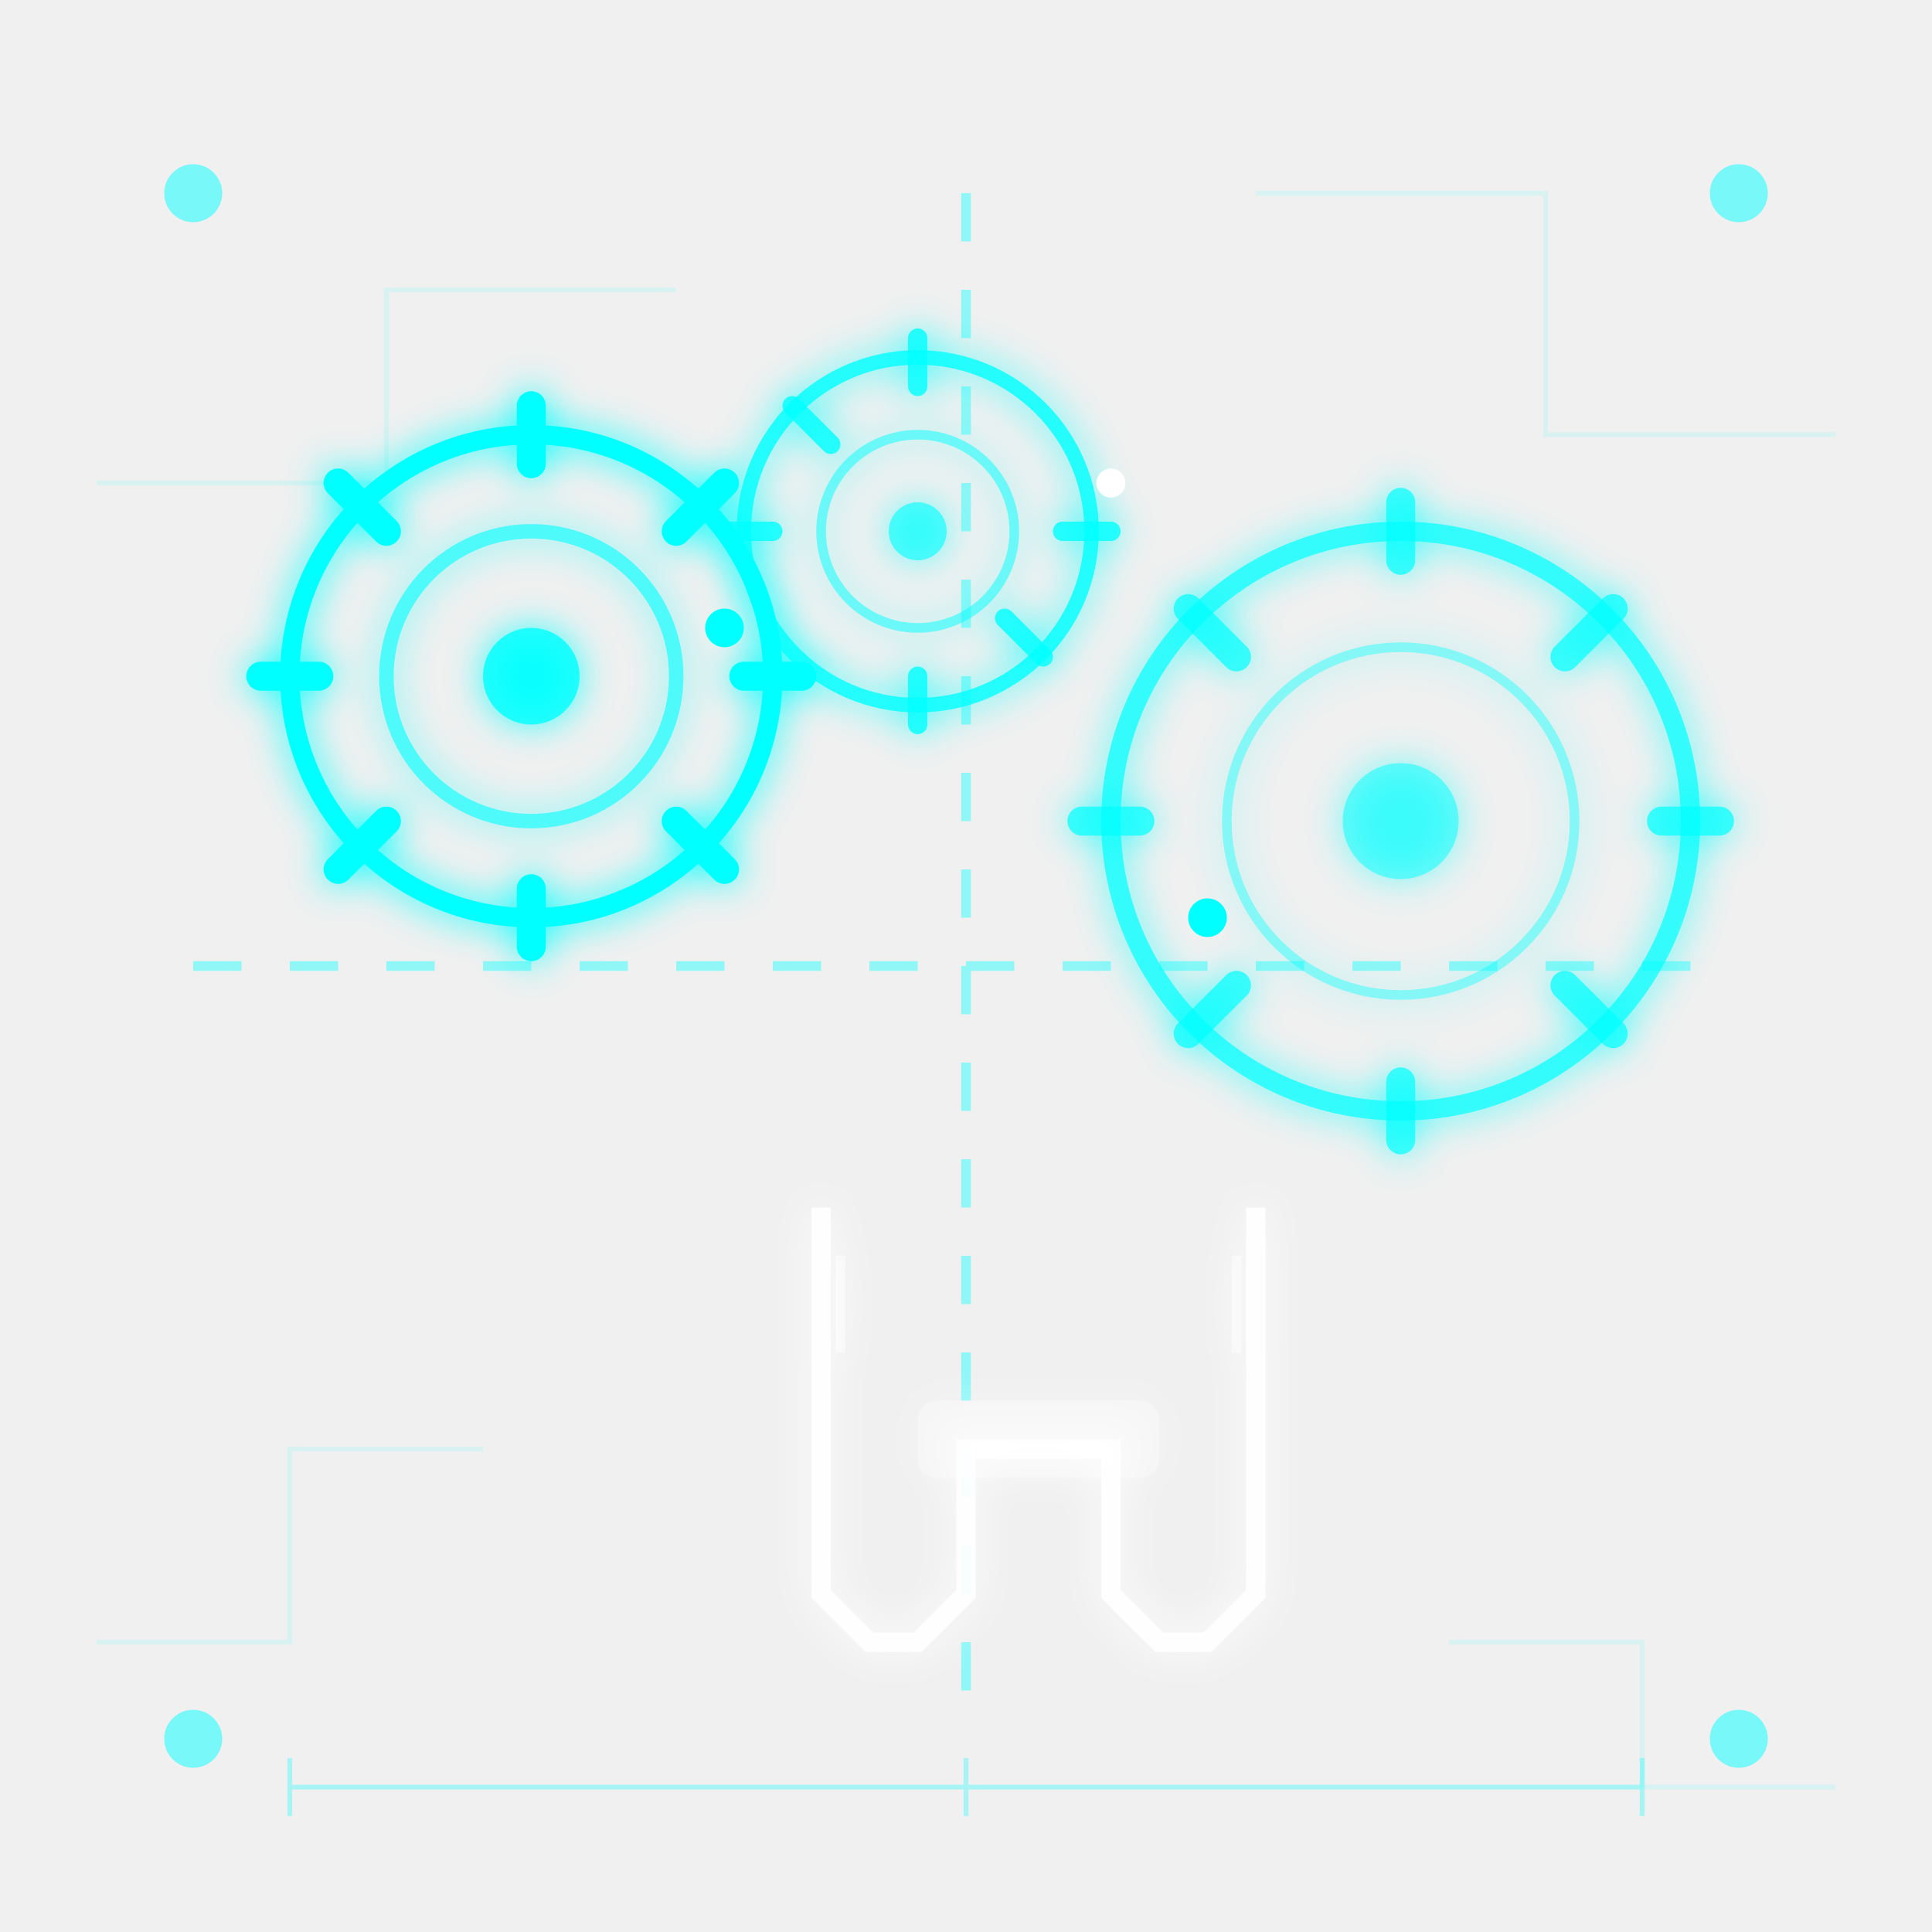
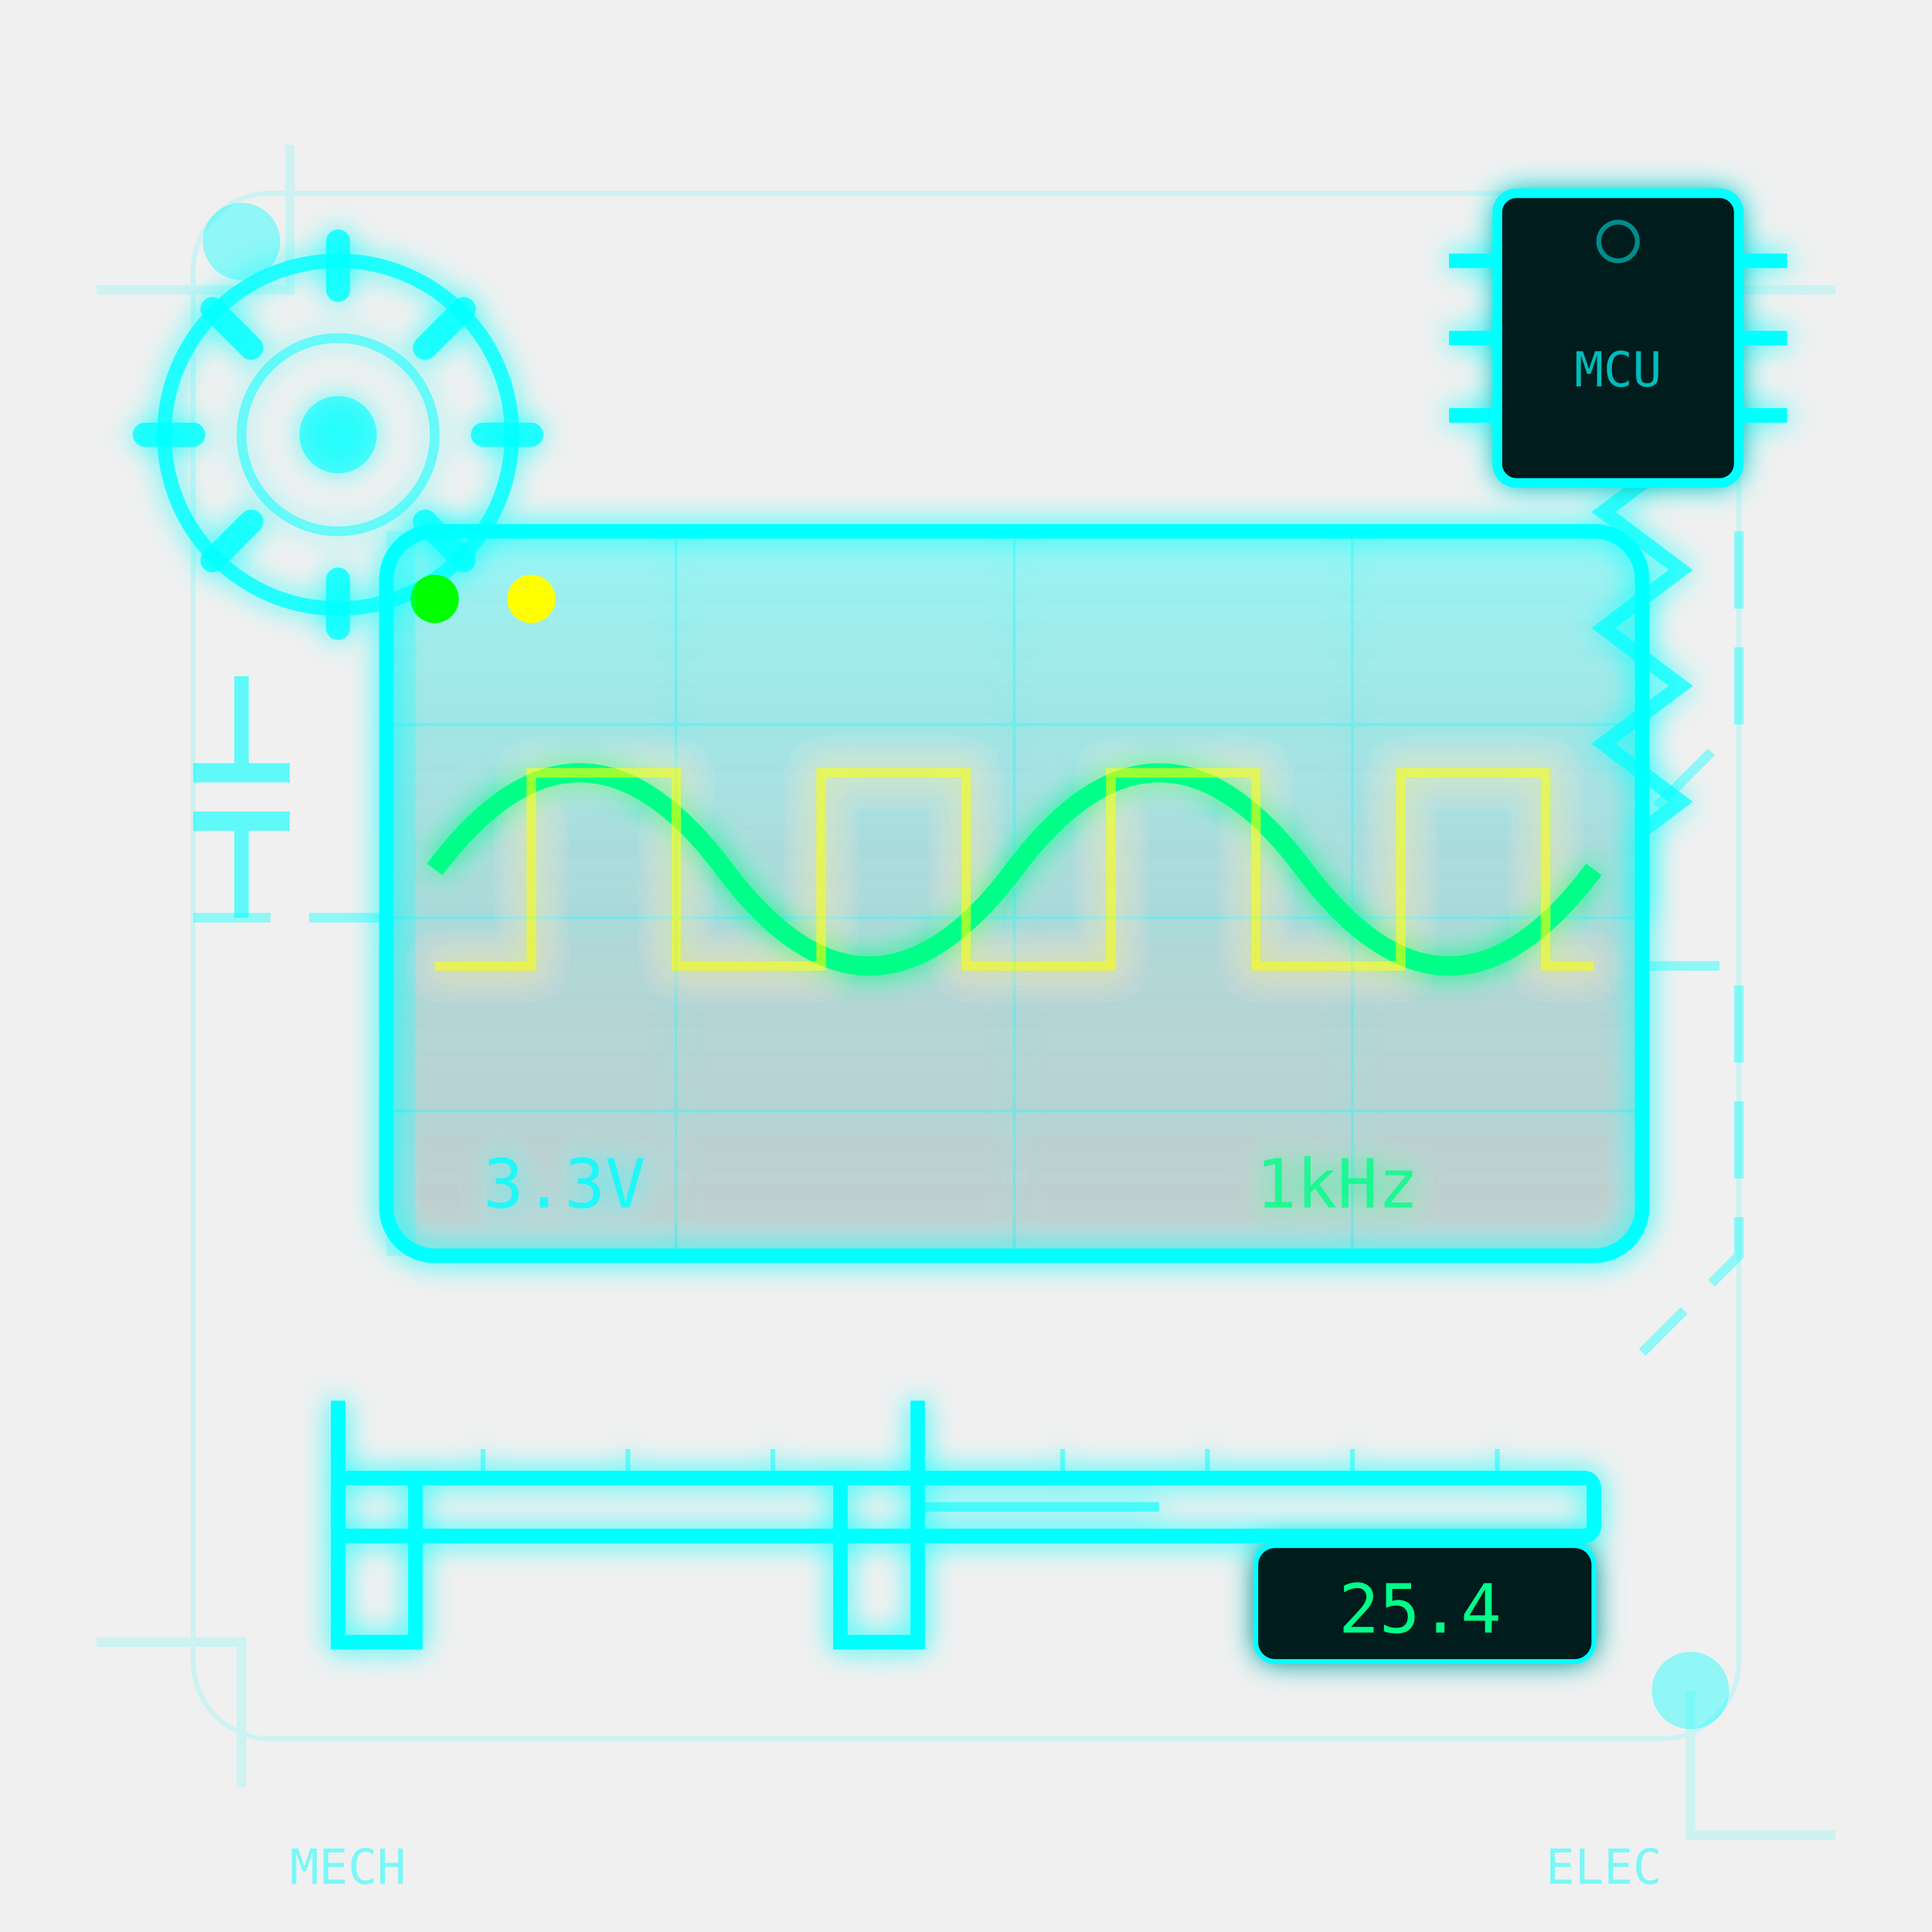
<svg xmlns="http://www.w3.org/2000/svg" width="200" height="200" viewBox="0 0 200 200">
  <defs>
-     <linearGradient id="metalGrad" x1="0%" y1="0%" x2="100%" y2="100%">
-       <stop offset="0%" stop-color="#00ffff" />
-       <stop offset="50%" stop-color="#008B8B" />
-       <stop offset="100%" stop-color="#00ffff" />
+     <linearGradient id="screenGrad" x1="0%" y1="0%" x2="0%" y2="100%">
+       <stop offset="0%" stop-color="#00ffff" stop-opacity="0.2" />
+       <stop offset="100%" stop-color="#004444" stop-opacity="0.1" />
+     </linearGradient>
+     <linearGradient id="pcbGrad" x1="0%" y1="0%" x2="100%" y2="100%">
+       <stop offset="0%" stop-color="#006666" stop-opacity="0.3" />
+       <stop offset="100%" stop-color="#003333" stop-opacity="0.1" />
    </linearGradient>
    <filter id="glow" x="-50%" y="-50%" width="200%" height="200%">
-       <feGaussianBlur in="SourceGraphic" stdDeviation="2" result="blur" />
+       <feGaussianBlur in="SourceGraphic" stdDeviation="1.5" result="blur" />
      <feMerge>
        <feMergeNode in="blur" />
        <feMergeNode in="SourceGraphic" />
      </feMerge>
    </filter>
  </defs>
  <style>
+     @keyframes wave {
+       0% { d: path('M45,90 Q60,70 75,90 T105,90 T135,90 T165,90'); }
+       50% { d: path('M45,90 Q60,110 75,90 T105,90 T135,90 T165,90'); }
+       100% { d: path('M45,90 Q60,70 75,90 T105,90 T135,90 T165,90'); }
+     }
+     @keyframes trace-flow {
+       0% { stroke-dashoffset: 30; }
+       100% { stroke-dashoffset: 0; }
+     }
+     @keyframes pulse { 0%, 100% { opacity: 0.5; } 50% { opacity: 1; } }
+     @keyframes blink { 0%, 100% { opacity: 1; } 50% { opacity: 0.3; } }
    @keyframes gear-spin {
      from { transform: rotate(0deg); }
      to { transform: rotate(360deg); }
    }
-     @keyframes gear-spin-reverse {
-       from { transform: rotate(360deg); }
-       to { transform: rotate(0deg); }
+     @keyframes caliper-measure {
+       0%, 100% { transform: translateX(0); }
+       50% { transform: translateX(5px); }
    }
-     @keyframes wrench-swing {
-       0%, 100% { transform: rotate(-5deg); }
-       50% { transform: rotate(5deg); }
-     }
-     @keyframes pulse {
-       0%, 100% { opacity: 0.6; }
+     @keyframes scan {
+       0% { transform: translateX(-20px); opacity: 0; }
      50% { opacity: 1; }
-     }
-     @keyframes data-flow {
-       0% { stroke-dashoffset: 20; }
-       100% { stroke-dashoffset: 0; }
-     }
-     @keyframes spark {
-       0%, 100% { opacity: 0; transform: scale(0); }
-       50% { opacity: 1; transform: scale(1); }
+       100% { transform: translateX(20px); opacity: 0; }
    }

-     .gear-1 { transform-origin: 55px 70px; animation: gear-spin 4s linear infinite; }
-     .gear-2 { transform-origin: 95px 55px; animation: gear-spin-reverse 4s linear infinite; }
-     .gear-3 { transform-origin: 145px 85px; animation: gear-spin 6s linear infinite; }
-     .wrench { transform-origin: 100px 140px; animation: wrench-swing 2s ease-in-out infinite; }
+     .wave { animation: wave 2s ease-in-out infinite; }
+     .trace { stroke-dasharray: 8, 4; animation: trace-flow 1.5s linear infinite; }
    .pulse { animation: pulse 2s ease-in-out infinite; }
-     .data { stroke-dasharray: 5, 5; animation: data-flow 1s linear infinite; }
-     .spark { animation: spark 1.5s ease-in-out infinite; }
+     .blink { animation: blink 1s ease-in-out infinite; }
+     .gear { transform-origin: 35px 45px; animation: gear-spin 6s linear infinite; }
+     .caliper { animation: caliper-measure 3s ease-in-out infinite; }
+     .scan { animation: scan 2s ease-in-out infinite; }
  </style>
-   <g stroke="#00ffff" stroke-opacity="0.1" stroke-width="0.5">
-     <path d="M10,50 L40,50 L40,30 L70,30" fill="none" />
-     <path d="M130,20 L160,20 L160,45 L190,45" fill="none" />
-     <path d="M10,170 L30,170 L30,150 L50,150" fill="none" />
-     <path d="M150,170 L170,170 L170,185 L190,185" fill="none" />
+   <g fill="none" stroke="#00ffff" stroke-width="1" opacity="0.15">
+     <path d="M10,30 L30,30 L30,15" />
+     <path d="M170,30 L190,30" />
+     <path d="M10,170 L25,170 L25,185" />
+     <path d="M175,175 L175,190 L190,190" />
+     <rect x="20" y="20" width="160" height="160" rx="8" stroke-width="0.5" />
  </g>
-   <g stroke="#00ffff" stroke-width="1" fill="none" opacity="0.4" class="data">
-     <path d="M20,100 L180,100" />
-     <path d="M100,20 L100,180" />
+   <g filter="url(#glow)">
+     <rect x="40" y="55" width="130" height="75" rx="5" fill="url(#screenGrad)" stroke="#00ffff" stroke-width="1.5" />
+     <g stroke="#00ffff" stroke-width="0.3" opacity="0.3">
+       <line x1="40" y1="75" x2="170" y2="75" />
+       <line x1="40" y1="95" x2="170" y2="95" />
+       <line x1="40" y1="115" x2="170" y2="115" />
+       <line x1="70" y1="55" x2="70" y2="130" />
+       <line x1="105" y1="55" x2="105" y2="130" />
+       <line x1="140" y1="55" x2="140" y2="130" />
+     </g>
+     <path d="M45,90 Q60,70 75,90 T105,90 T135,90 T165,90" fill="none" stroke="#00ff88" stroke-width="2" class="wave">
+       <animate attributeName="d" values="M45,90 Q60,65 75,90 T105,90 T135,90 T165,90;                        M45,90 Q60,115 75,90 T105,90 T135,90 T165,90;                        M45,90 Q60,65 75,90 T105,90 T135,90 T165,90" dur="1.5s" repeatCount="indefinite" />
+     </path>
+     <path d="M45,100 L55,100 L55,80 L70,80 L70,100 L85,100 L85,80 L100,80 L100,100 L115,100 L115,80 L130,80 L130,100 L145,100 L145,80 L160,80 L160,100 L165,100" fill="none" stroke="#ffff00" stroke-width="1" opacity="0.6" />
+     <text x="50" y="125" fill="#00ffff" font-family="monospace" font-size="7" opacity="0.8">3.3V</text>
+     <text x="130" y="125" fill="#00ff88" font-family="monospace" font-size="7" opacity="0.8">1kHz</text>
  </g>
-   <g class="gear-1" filter="url(#glow)">
-     <circle cx="55" cy="70" r="25" fill="none" stroke="#00ffff" stroke-width="2" />
-     <circle cx="55" cy="70" r="15" fill="none" stroke="#00ffff" stroke-width="1.5" opacity="0.6" />
-     <circle cx="55" cy="70" r="5" fill="#00ffff" opacity="0.8" />
-     <g stroke="#00ffff" stroke-width="3" stroke-linecap="round">
-       <line x1="55" y1="42" x2="55" y2="48" />
-       <line x1="55" y1="92" x2="55" y2="98" />
-       <line x1="27" y1="70" x2="33" y2="70" />
-       <line x1="77" y1="70" x2="83" y2="70" />
-       <line x1="35" y1="50" x2="40" y2="55" />
-       <line x1="70" y1="85" x2="75" y2="90" />
-       <line x1="35" y1="90" x2="40" y2="85" />
-       <line x1="70" y1="55" x2="75" y2="50" />
+   <g class="gear" filter="url(#glow)">
+     <circle cx="35" cy="45" r="18" fill="none" stroke="#00ffff" stroke-width="1.5" opacity="0.8" />
+     <circle cx="35" cy="45" r="10" fill="none" stroke="#00ffff" stroke-width="1" opacity="0.5" />
+     <circle cx="35" cy="45" r="4" fill="#00ffff" opacity="0.6" />
+     <g stroke="#00ffff" stroke-width="2.5" stroke-linecap="round" opacity="0.8">
+       <line x1="35" y1="25" x2="35" y2="30" />
+       <line x1="35" y1="60" x2="35" y2="65" />
+       <line x1="15" y1="45" x2="20" y2="45" />
+       <line x1="50" y1="45" x2="55" y2="45" />
+       <line x1="22" y1="32" x2="26" y2="36" />
+       <line x1="44" y1="54" x2="48" y2="58" />
+       <line x1="22" y1="58" x2="26" y2="54" />
+       <line x1="44" y1="36" x2="48" y2="32" />
    </g>
  </g>
-   <g class="gear-2" filter="url(#glow)">
-     <circle cx="95" cy="55" r="18" fill="none" stroke="#00ffff" stroke-width="1.5" opacity="0.8" />
-     <circle cx="95" cy="55" r="10" fill="none" stroke="#00ffff" stroke-width="1" opacity="0.5" />
-     <circle cx="95" cy="55" r="3" fill="#00ffff" opacity="0.6" />
-     <g stroke="#00ffff" stroke-width="2" stroke-linecap="round" opacity="0.8">
-       <line x1="95" y1="35" x2="95" y2="40" />
-       <line x1="95" y1="70" x2="95" y2="75" />
-       <line x1="75" y1="55" x2="80" y2="55" />
-       <line x1="110" y1="55" x2="115" y2="55" />
-       <line x1="82" y1="42" x2="86" y2="46" />
-       <line x1="104" y1="64" x2="108" y2="68" />
+   <g transform="translate(35, 145)" filter="url(#glow)">
+     <rect x="0" y="8" width="130" height="6" rx="1" fill="none" stroke="#00ffff" stroke-width="1.5" />
+     <path d="M0,0 L0,25 L8,25 L8,8" fill="none" stroke="#00ffff" stroke-width="1.5" />
+     <g class="caliper">
+       <path d="M60,0 L60,25 L52,25 L52,8" fill="none" stroke="#00ffff" stroke-width="1.5" />
+       <line x1="60" y1="11" x2="85" y2="11" stroke="#00ffff" stroke-width="1" opacity="0.6" />
    </g>
+     <g stroke="#00ffff" stroke-width="0.5" opacity="0.5">
+       <line x1="15" y1="8" x2="15" y2="5" />
+       <line x1="30" y1="8" x2="30" y2="5" />
+       <line x1="45" y1="8" x2="45" y2="5" />
+       <line x1="75" y1="8" x2="75" y2="5" />
+       <line x1="90" y1="8" x2="90" y2="5" />
+       <line x1="105" y1="8" x2="105" y2="5" />
+       <line x1="120" y1="8" x2="120" y2="5" />
+     </g>
+     <rect x="95" y="15" width="35" height="12" rx="2" fill="#001a1a" stroke="#00ffff" stroke-width="0.5" />
+     <text x="112" y="24" fill="#00ff88" font-family="monospace" font-size="7" text-anchor="middle">25.4</text>
  </g>
-   <g class="gear-3" filter="url(#glow)">
-     <circle cx="145" cy="85" r="30" fill="none" stroke="#00ffff" stroke-width="2" opacity="0.7" />
-     <circle cx="145" cy="85" r="18" fill="none" stroke="#00ffff" stroke-width="1" opacity="0.4" />
-     <circle cx="145" cy="85" r="6" fill="#00ffff" opacity="0.5" />
-     <g stroke="#00ffff" stroke-width="3" stroke-linecap="round" opacity="0.7">
-       <line x1="145" y1="52" x2="145" y2="58" />
-       <line x1="145" y1="112" x2="145" y2="118" />
-       <line x1="112" y1="85" x2="118" y2="85" />
-       <line x1="172" y1="85" x2="178" y2="85" />
-       <line x1="123" y1="63" x2="128" y2="68" />
-       <line x1="162" y1="102" x2="167" y2="107" />
-       <line x1="123" y1="107" x2="128" y2="102" />
-       <line x1="162" y1="68" x2="167" y2="63" />
-     </g>
+   <g transform="translate(170, 45)" filter="url(#glow)">
+     <path d="M0,0 L0,5 L-4,8 L4,14 L-4,20 L4,26 L-4,32 L4,38 L0,41 L0,50" fill="none" stroke="#00ffff" stroke-width="1.5" opacity="0.7" />
  </g>
-   <g class="wrench" filter="url(#glow)">
-     <path d="M85,125 L85,165 L90,170 L95,170 L100,165 L100,150 L115,150 L115,165 L120,170 L125,170 L130,165 L130,125" fill="none" stroke="#ffffff" stroke-width="2" opacity="0.9" />
-     <rect x="95" y="145" width="25" height="8" fill="#ffffff" opacity="0.3" rx="2" />
-     <line x1="87" y1="130" x2="87" y2="140" stroke="#ffffff" stroke-width="1" opacity="0.5" />
-     <line x1="128" y1="130" x2="128" y2="140" stroke="#ffffff" stroke-width="1" opacity="0.5" />
+   <g transform="translate(20, 70)" opacity="0.6">
+     <line x1="5" y1="0" x2="5" y2="10" stroke="#00ffff" stroke-width="1.5" />
+     <line x1="0" y1="10" x2="10" y2="10" stroke="#00ffff" stroke-width="2" />
+     <line x1="0" y1="15" x2="10" y2="15" stroke="#00ffff" stroke-width="2" />
+     <line x1="5" y1="15" x2="5" y2="25" stroke="#00ffff" stroke-width="1.5" />
  </g>
-   <g fill="#00ffff" class="spark">
-     <circle cx="75" cy="65" r="2" />
+   <g transform="translate(155, 20)" filter="url(#glow)">
+     <rect x="0" y="0" width="25" height="30" rx="2" fill="#001a1a" stroke="#00ffff" stroke-width="1" />
+     <line x1="-5" y1="7" x2="0" y2="7" stroke="#00ffff" stroke-width="1.5" />
+     <line x1="-5" y1="15" x2="0" y2="15" stroke="#00ffff" stroke-width="1.5" />
+     <line x1="-5" y1="23" x2="0" y2="23" stroke="#00ffff" stroke-width="1.5" />
+     <line x1="25" y1="7" x2="30" y2="7" stroke="#00ffff" stroke-width="1.5" />
+     <line x1="25" y1="15" x2="30" y2="15" stroke="#00ffff" stroke-width="1.5" />
+     <line x1="25" y1="23" x2="30" y2="23" stroke="#00ffff" stroke-width="1.5" />
+     <circle cx="12.5" cy="5" r="2" fill="none" stroke="#00ffff" stroke-width="0.5" opacity="0.5" />
+     <text x="12.5" y="20" fill="#00ffff" font-family="monospace" font-size="5" text-anchor="middle" opacity="0.7">MCU</text>
  </g>
-   <g fill="#ffffff" class="spark" style="animation-delay: -0.5s">
-     <circle cx="115" cy="50" r="1.5" />
+   <g fill="none" stroke="#00ffff" stroke-width="1" class="trace" opacity="0.4">
+     <path d="M180,55 L180,75 L170,85" />
+     <path d="M20,95 L40,95" />
+     <path d="M170,100 L180,100 L180,130 L170,140" />
  </g>
-   <g fill="#00ffff" class="spark" style="animation-delay: -1s">
-     <circle cx="125" cy="95" r="2" />
+   <g class="pulse">
+     <circle cx="45" cy="62" r="2.5" fill="#00ff00" />
+     <circle cx="55" cy="62" r="2.5" fill="#ffff00" style="animation-delay: -0.5s" />
  </g>
-   <g fill="#00ffff" class="pulse">
-     <circle cx="20" cy="20" r="3" opacity="0.5" />
-     <circle cx="180" cy="20" r="3" opacity="0.5" />
-     <circle cx="20" cy="180" r="3" opacity="0.5" />
-     <circle cx="180" cy="180" r="3" opacity="0.5" />
+   <g fill="#00ffff" opacity="0.4">
+     <circle cx="25" cy="25" r="4" />
+     <circle cx="175" cy="175" r="4" />
  </g>
-   <g stroke="#00ffff" stroke-width="0.5" opacity="0.3">
-     <line x1="30" y1="185" x2="170" y2="185" />
-     <line x1="30" y1="182" x2="30" y2="188" />
-     <line x1="100" y1="182" x2="100" y2="188" />
-     <line x1="170" y1="182" x2="170" y2="188" />
+   <rect x="40" y="55" width="3" height="75" fill="#00ffff" opacity="0.2" class="scan" />
+   <g fill="#00ffff" font-family="monospace" font-size="5" opacity="0.5">
+     <text x="30" y="195">MECH</text>
+     <text x="160" y="195">ELEC</text>
  </g>
</svg>
